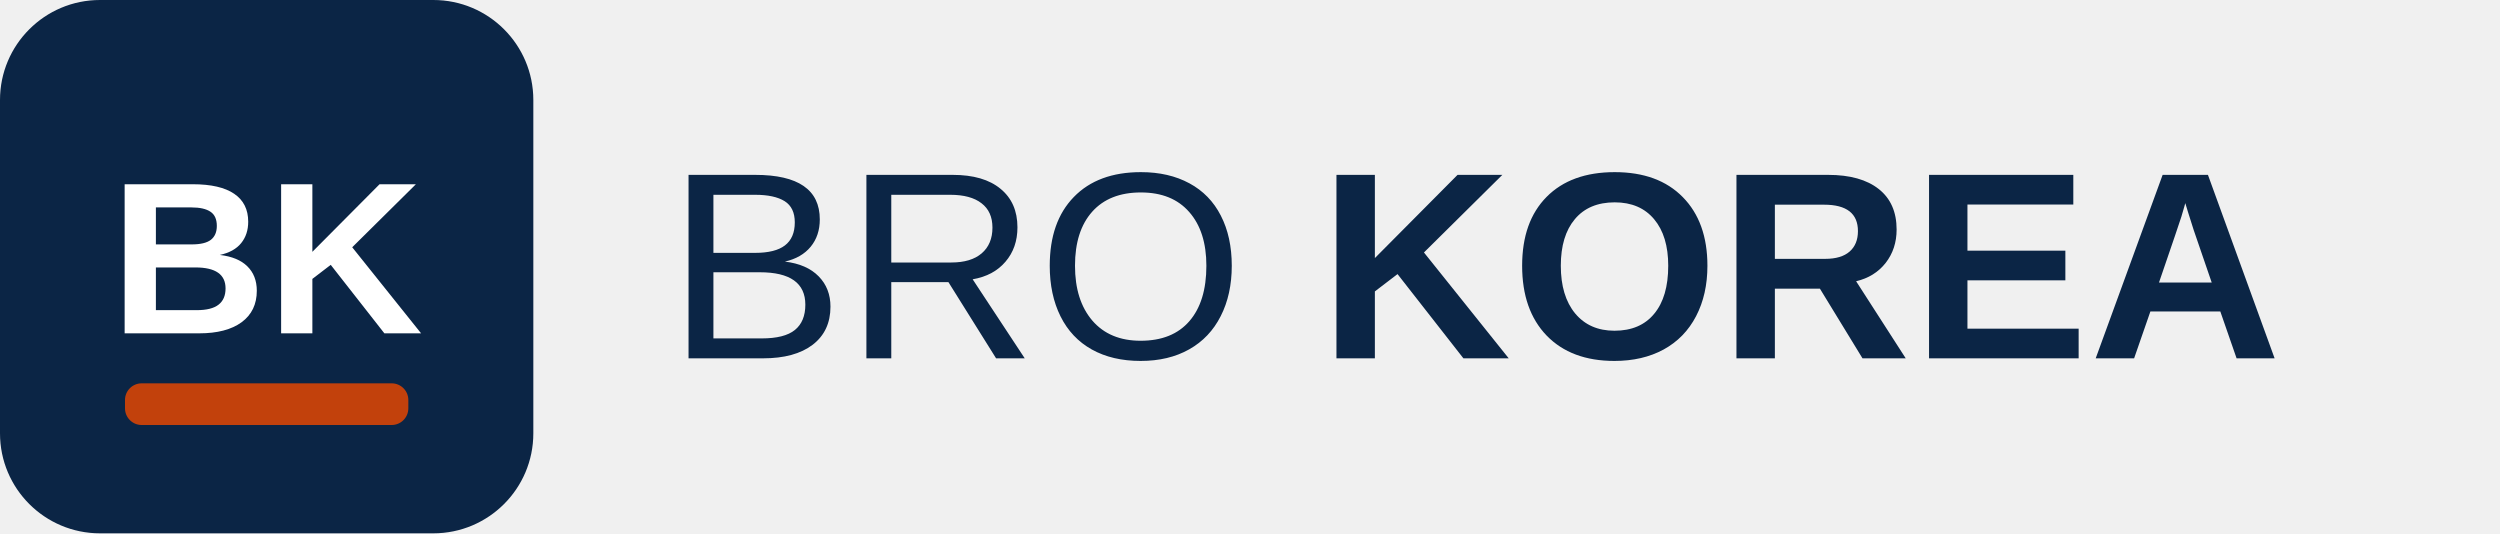
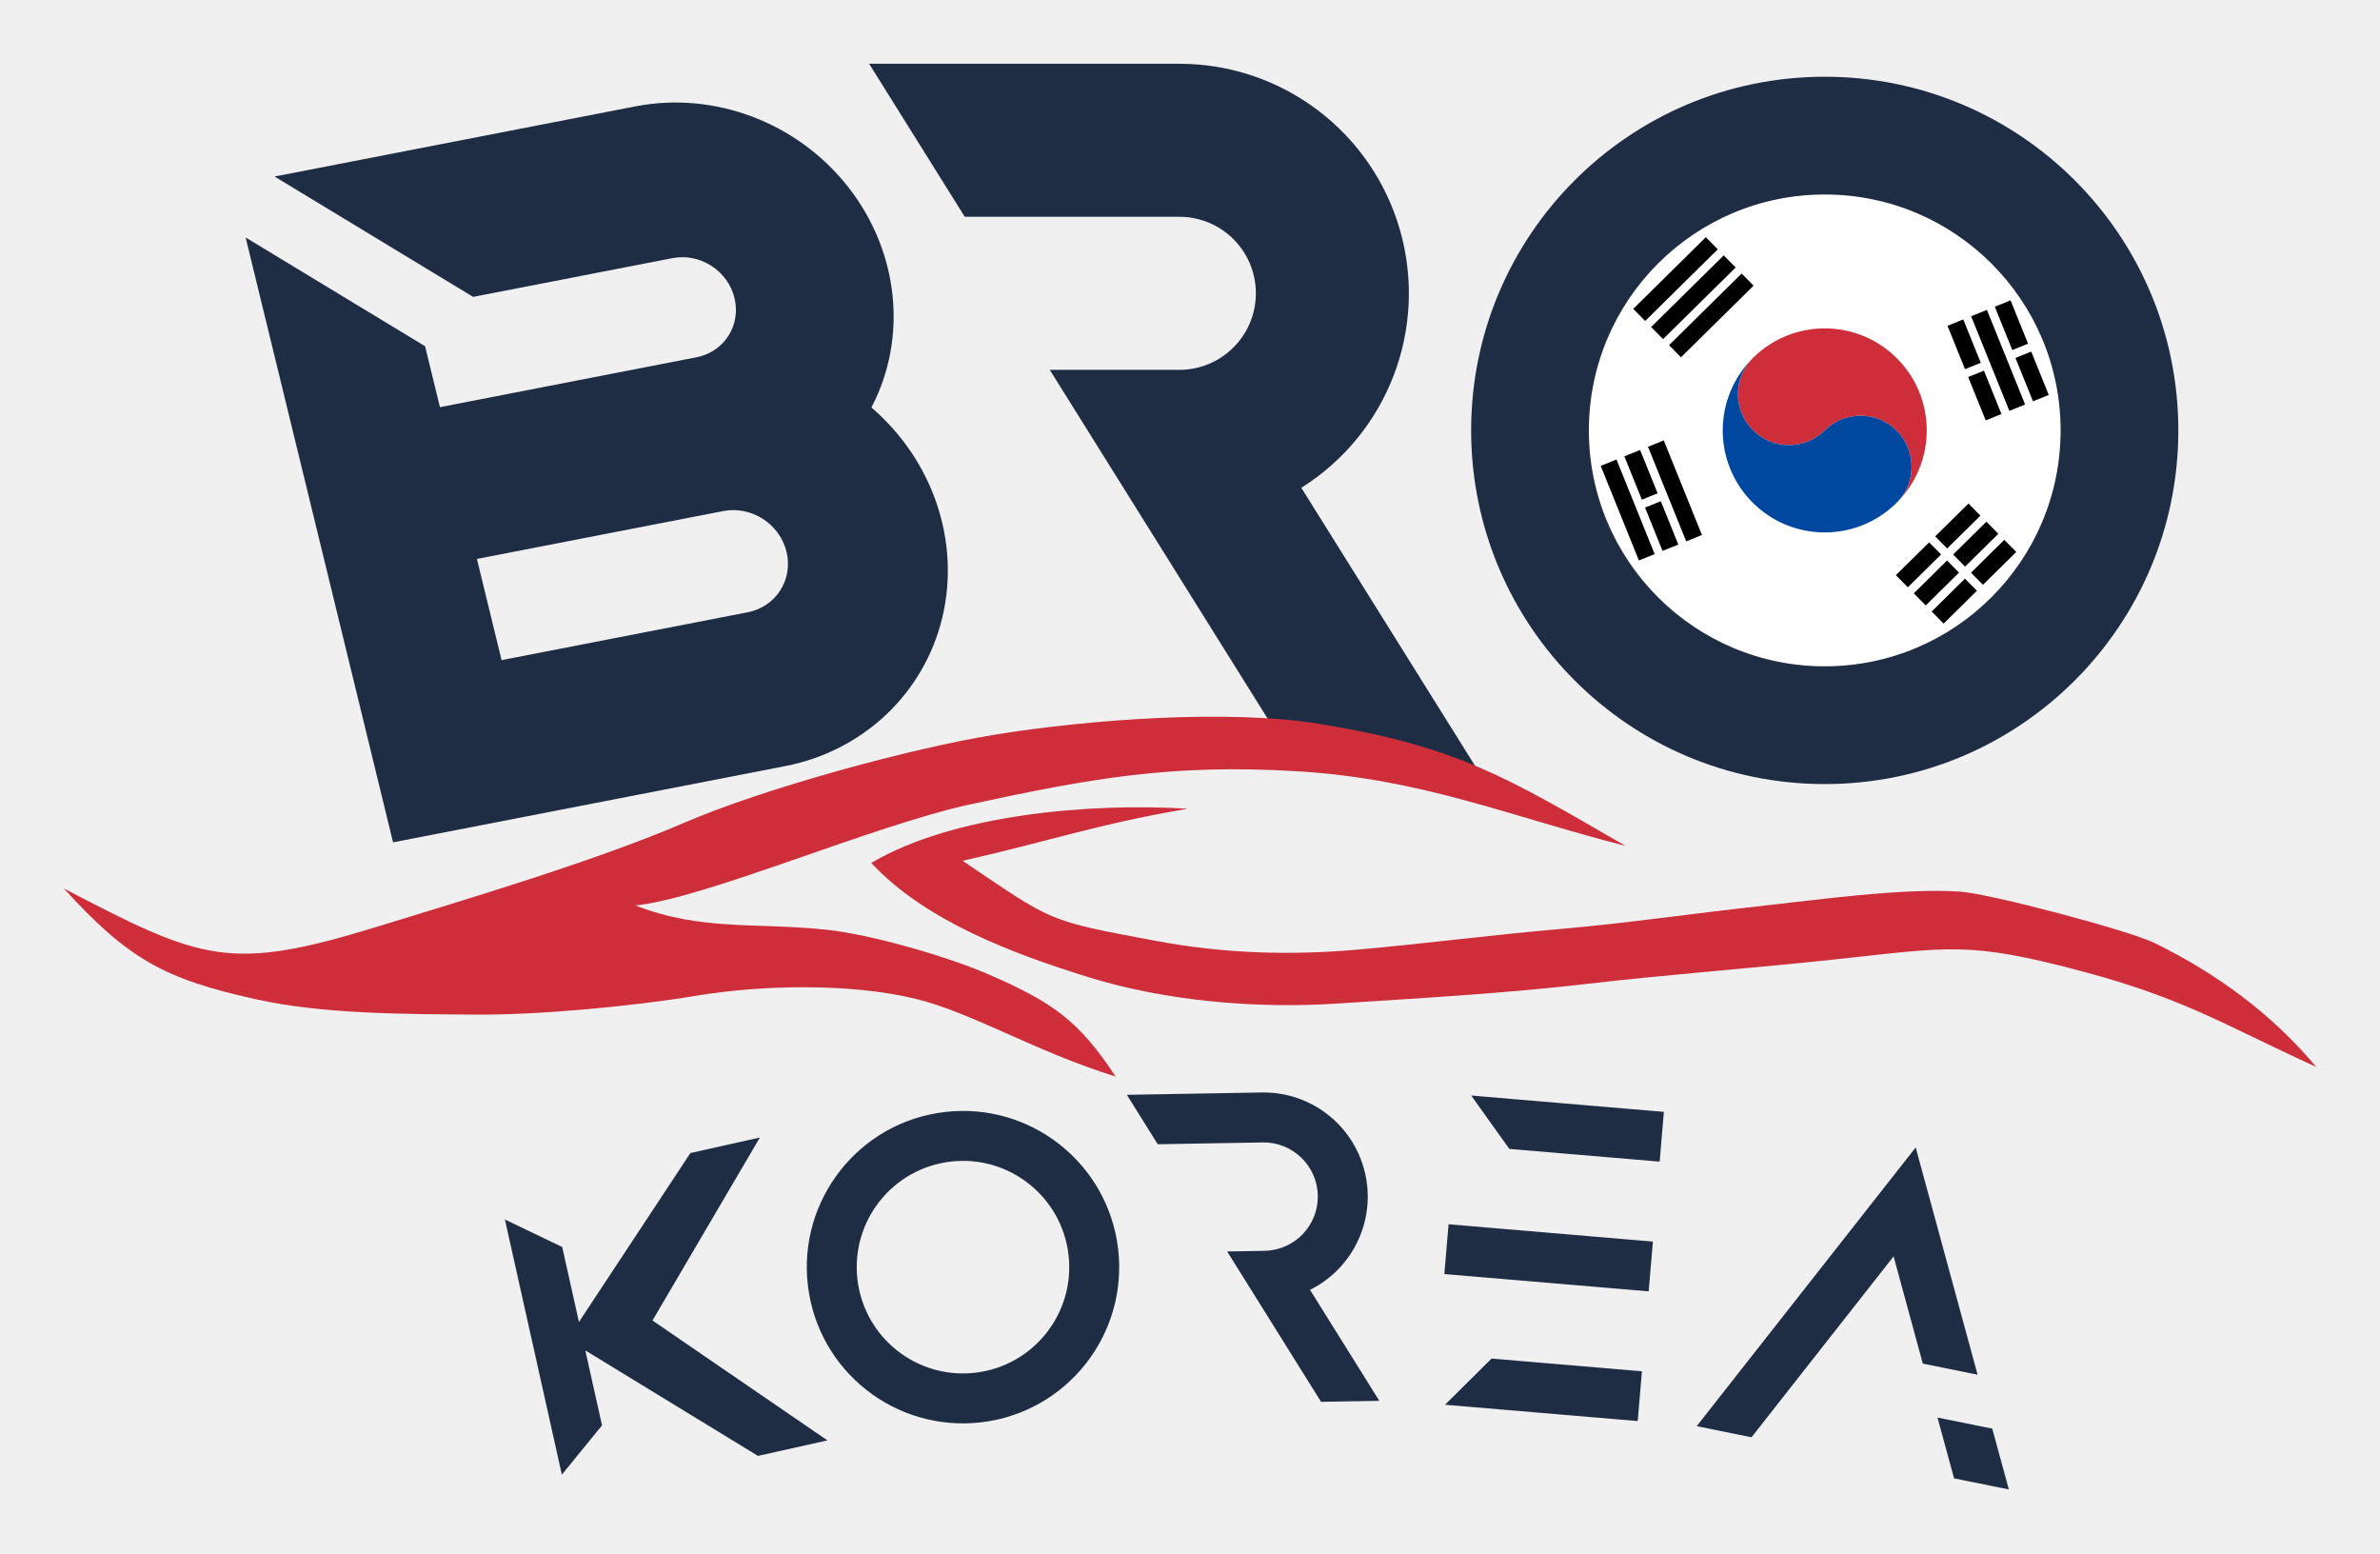
- <svg xmlns="http://www.w3.org/2000/svg" viewBox="0 0 300 64" width="300" height="64" role="img" aria-label="BRO KOREA">
-   <rect width="64" height="64" rx="12" fill="#0b2545" />
-   <text x="32" y="40" text-anchor="middle" font-family="Arial,Helvetica,sans-serif" font-size="26" font-weight="700" fill="#fff">BK</text>
-   <rect x="15" y="46" width="34" height="5" rx="2" fill="#c2410c" />
-   <text x="80" y="43" font-family="Arial,Helvetica,sans-serif" font-size="32" font-weight="400" fill="#0b2545">BRO <tspan font-weight="700">KOREA</tspan>
-   </text>
+ <svg xmlns="http://www.w3.org/2000/svg" viewBox="0 0 1120 730.77" width="1120" height="730.77">
+   <path fill="#1F2D44" fill-rule="evenodd" d="M129.21,83.05L298.99,50.05C336.25,42.81 375.34,57.62 399.18,88.03C423.02,118.43 427.27,158.89 410.08,191.72C439.1,216.64 452.01,254.89 443.43,290.58C434.84,326.27 406.25,353.3 369.51,360.44L184.97,396.31L115.59,111.72L200.04,162.9L207.03,191.56L327.77,168.09C340.78,165.56 348.78,153.07 345.64,140.2C342.5,127.32 329.41,118.93 316.4,121.46L222.65,139.68ZM224.43,262.97L236.04,310.58L351.87,288.06C365.15,285.48 373.32,272.73 370.12,259.58C366.91,246.44 353.55,237.87 340.27,240.46Z" />
+   <path fill="#1F2D44" d="M409.01,30L555,30C603.15,30 645.48,61.87 658.79,108.14C672.1,154.41 653.18,203.9 612.39,229.49L700.67,370.76L604.16,350.29L494,174L555,174C574.88,174 591,157.88 591,138C591,118.12 574.88,102 555,102L454,102Z" />
+   <path fill="#FFFFFF" d="M969.7,202.5C969.7,263.8 920,313.5 858.7,313.5C797.4,313.5 747.7,263.8 747.7,202.5C747.7,141.2 797.4,91.5 858.7,91.5C920,91.5 969.7,141.2 969.7,202.5Z" />
+   <path fill="#1F2D44" fill-rule="evenodd" d="M1025.1,202.5C1025.1,294.4 950.6,368.9 858.7,368.9C766.8,368.9 692.3,294.4 692.3,202.5C692.3,110.6 766.8,36.1 858.7,36.1C950.6,36.1 1025.1,110.6 1025.1,202.5ZM969.7,202.5C969.7,141.2 920,91.5 858.7,91.5C797.4,91.5 747.7,141.2 747.7,202.5C747.7,263.8 797.4,313.5 858.7,313.5C920,313.5 969.7,263.8 969.7,202.5Z" />
+   <path fill="#CD2E3A" d="M858.7,202.5C849.26,211.81 834.07,211.71 824.76,202.27C815.45,192.83 815.55,177.64 824.99,168.33C843.86,149.71 874.25,149.92 892.87,168.79C911.49,187.66 911.28,218.05 892.41,236.67C901.85,227.36 901.95,212.17 892.64,202.73C883.33,193.29 868.14,193.19 858.7,202.5Z" />
+   <path fill="#0047A0" d="M858.7,202.5C868.14,193.19 883.33,193.29 892.64,202.73C901.95,212.17 901.85,227.36 892.41,236.67C873.54,255.29 843.15,255.08 824.53,236.21C805.91,217.34 806.12,186.95 824.99,168.33C815.55,177.64 815.45,192.83 824.76,202.27C834.07,211.71 849.26,211.81 858.7,202.5Z" />
+   <path fill="#000000" d="M802.75,111.61L808.37,117.3L774.2,151.01L768.58,145.32ZM811.18,120.15L816.79,125.85L782.62,159.55L777,153.86ZM819.6,128.69L825.22,134.39L791.05,168.1L785.43,162.4ZM916.48,153.29L923.89,150.29L932.13,170.69L924.71,173.69ZM926.21,177.39L933.63,174.4L941.87,194.8L934.45,197.79ZM927.6,148.79L935.02,145.8L952.99,190.3L945.58,193.3ZM938.73,144.3L946.15,141.3L954.38,161.7L946.97,164.7ZM948.46,168.41L955.88,165.41L964.12,185.81L956.7,188.81ZM753.28,219.19L760.7,216.19L778.67,260.7L771.25,263.7ZM764.41,214.7L771.82,211.7L780.06,232.1L772.64,235.09ZM774.14,238.8L781.56,235.81L789.8,256.21L782.38,259.2ZM775.53,210.2L782.95,207.21L800.92,251.71L793.51,254.71ZM926.35,236.9L931.97,242.6L916.31,258.05L910.69,252.35ZM907.84,255.16L913.46,260.86L897.8,276.31L892.18,270.61ZM934.78,245.45L940.4,251.14L924.73,266.59L919.12,260.9ZM916.27,263.7L921.89,269.4L906.22,284.85L900.61,279.15ZM943.2,253.99L948.82,259.68L933.16,275.13L927.54,269.44ZM924.69,272.25L930.31,277.94L914.65,293.39L909.03,287.7Z" />
+   <path fill="#1F2D44" d="M237.61,573.75L264.57,586.69L283.31,670.62L264.4,693.8ZM324.9,542.49L357.59,535.19L307.05,621.27L389.39,677.69L356.69,684.98L270.69,632.44L269.39,626.61ZM526.18,587.66C530.88,627.98 502.02,664.48 461.7,669.18C421.38,673.89 384.88,645.02 380.17,604.71C375.46,564.39 404.33,527.88 444.65,523.18C484.97,518.47 521.47,547.34 526.18,587.66ZM502.83,590.38C499.63,562.95 474.8,543.32 447.37,546.52C419.95,549.72 400.31,574.55 403.51,601.98C406.71,629.41 431.54,649.05 458.97,645.84C486.4,642.64 506.04,617.81 502.83,590.38ZM530.29,515.1L593.8,514C616.7,513.61 636.81,529.12 642.25,551.37C647.68,573.61 636.98,596.66 616.48,606.86L649.09,659.07L621.68,659.54L577.49,588.8L595.09,588.49C609.17,588.25 620.39,576.64 620.14,562.55C619.9,548.47 608.29,537.26 594.21,537.5L544.81,538.35ZM692.33,515.43L783,523.11L781.02,546.53L710.27,540.54ZM681.68,576L777.84,584.14L775.85,607.56L679.7,599.42ZM701.92,639.18L772.67,645.17L770.69,668.59L680.01,660.91ZM901.5,539.85L930.63,646.77L904.85,641.55L891.11,591.11L824.23,676.22L798.45,670.99ZM911.76,666.93L937.54,672.15L945.34,700.77L919.56,695.55Z" />
+   <path fill="#CD2E3A" d="M30,418C60.4,451.28 77.17,460.53 120.22,470.09C152.38,477.24 190.31,477.06 223.45,477.36C253.09,477.63 297.84,473.45 327.26,468.53C358.45,463.32 400.3,462.46 431.06,469.98C457.47,476.43 487.2,494.76 525,506.5C507.68,480.21 495.47,471.6 465.31,458.48C445.73,449.96 409.99,439.66 388.97,437.43C355.61,433.88 330.25,438.16 299,426C331.61,422.8 410.93,388.31 456.44,378.48C513.4,366.17 551.42,359.31 610.38,362.87C669.38,366.42 709.16,383.69 765,398C709.82,366.18 686.17,351.18 620.99,340.59C577.82,333.57 512.43,338.54 468.94,345.53C428.28,352.06 359.24,371 321.79,387.17C281.36,404.62 219.96,422.98 177.16,436.11C107.66,457.43 94.94,451.81 30,418Z" />
+   <path fill="#CD2E3A" d="M410,406C435.45,433.34 476.78,448.79 512.56,459.85C548.75,471.04 591.18,474.62 628.85,472.18C667.64,469.67 707.76,467.42 746.26,462.96C784.81,458.48 824.77,455.54 863.31,451.41C917.22,445.64 926.24,442.72 979.57,456.93C1027.98,469.83 1046.17,481.94 1090,502C1068.9,476.79 1043.03,457.98 1014.01,443.72C1001.76,437.7 936.07,420.35 922.28,419.48C895.01,417.74 855.57,423.32 827.85,426.36C796.73,429.77 764.37,434.5 733.28,437.17C702.34,439.82 669.9,444.07 638.36,446.82C606.17,449.62 575.45,448.56 543.7,442.63C492.18,433.01 495.82,433.89 453,405C492.78,396.02 517.49,387.45 559,380.5C513.55,377.66 448.79,383.04 410,406Z" />
</svg>
